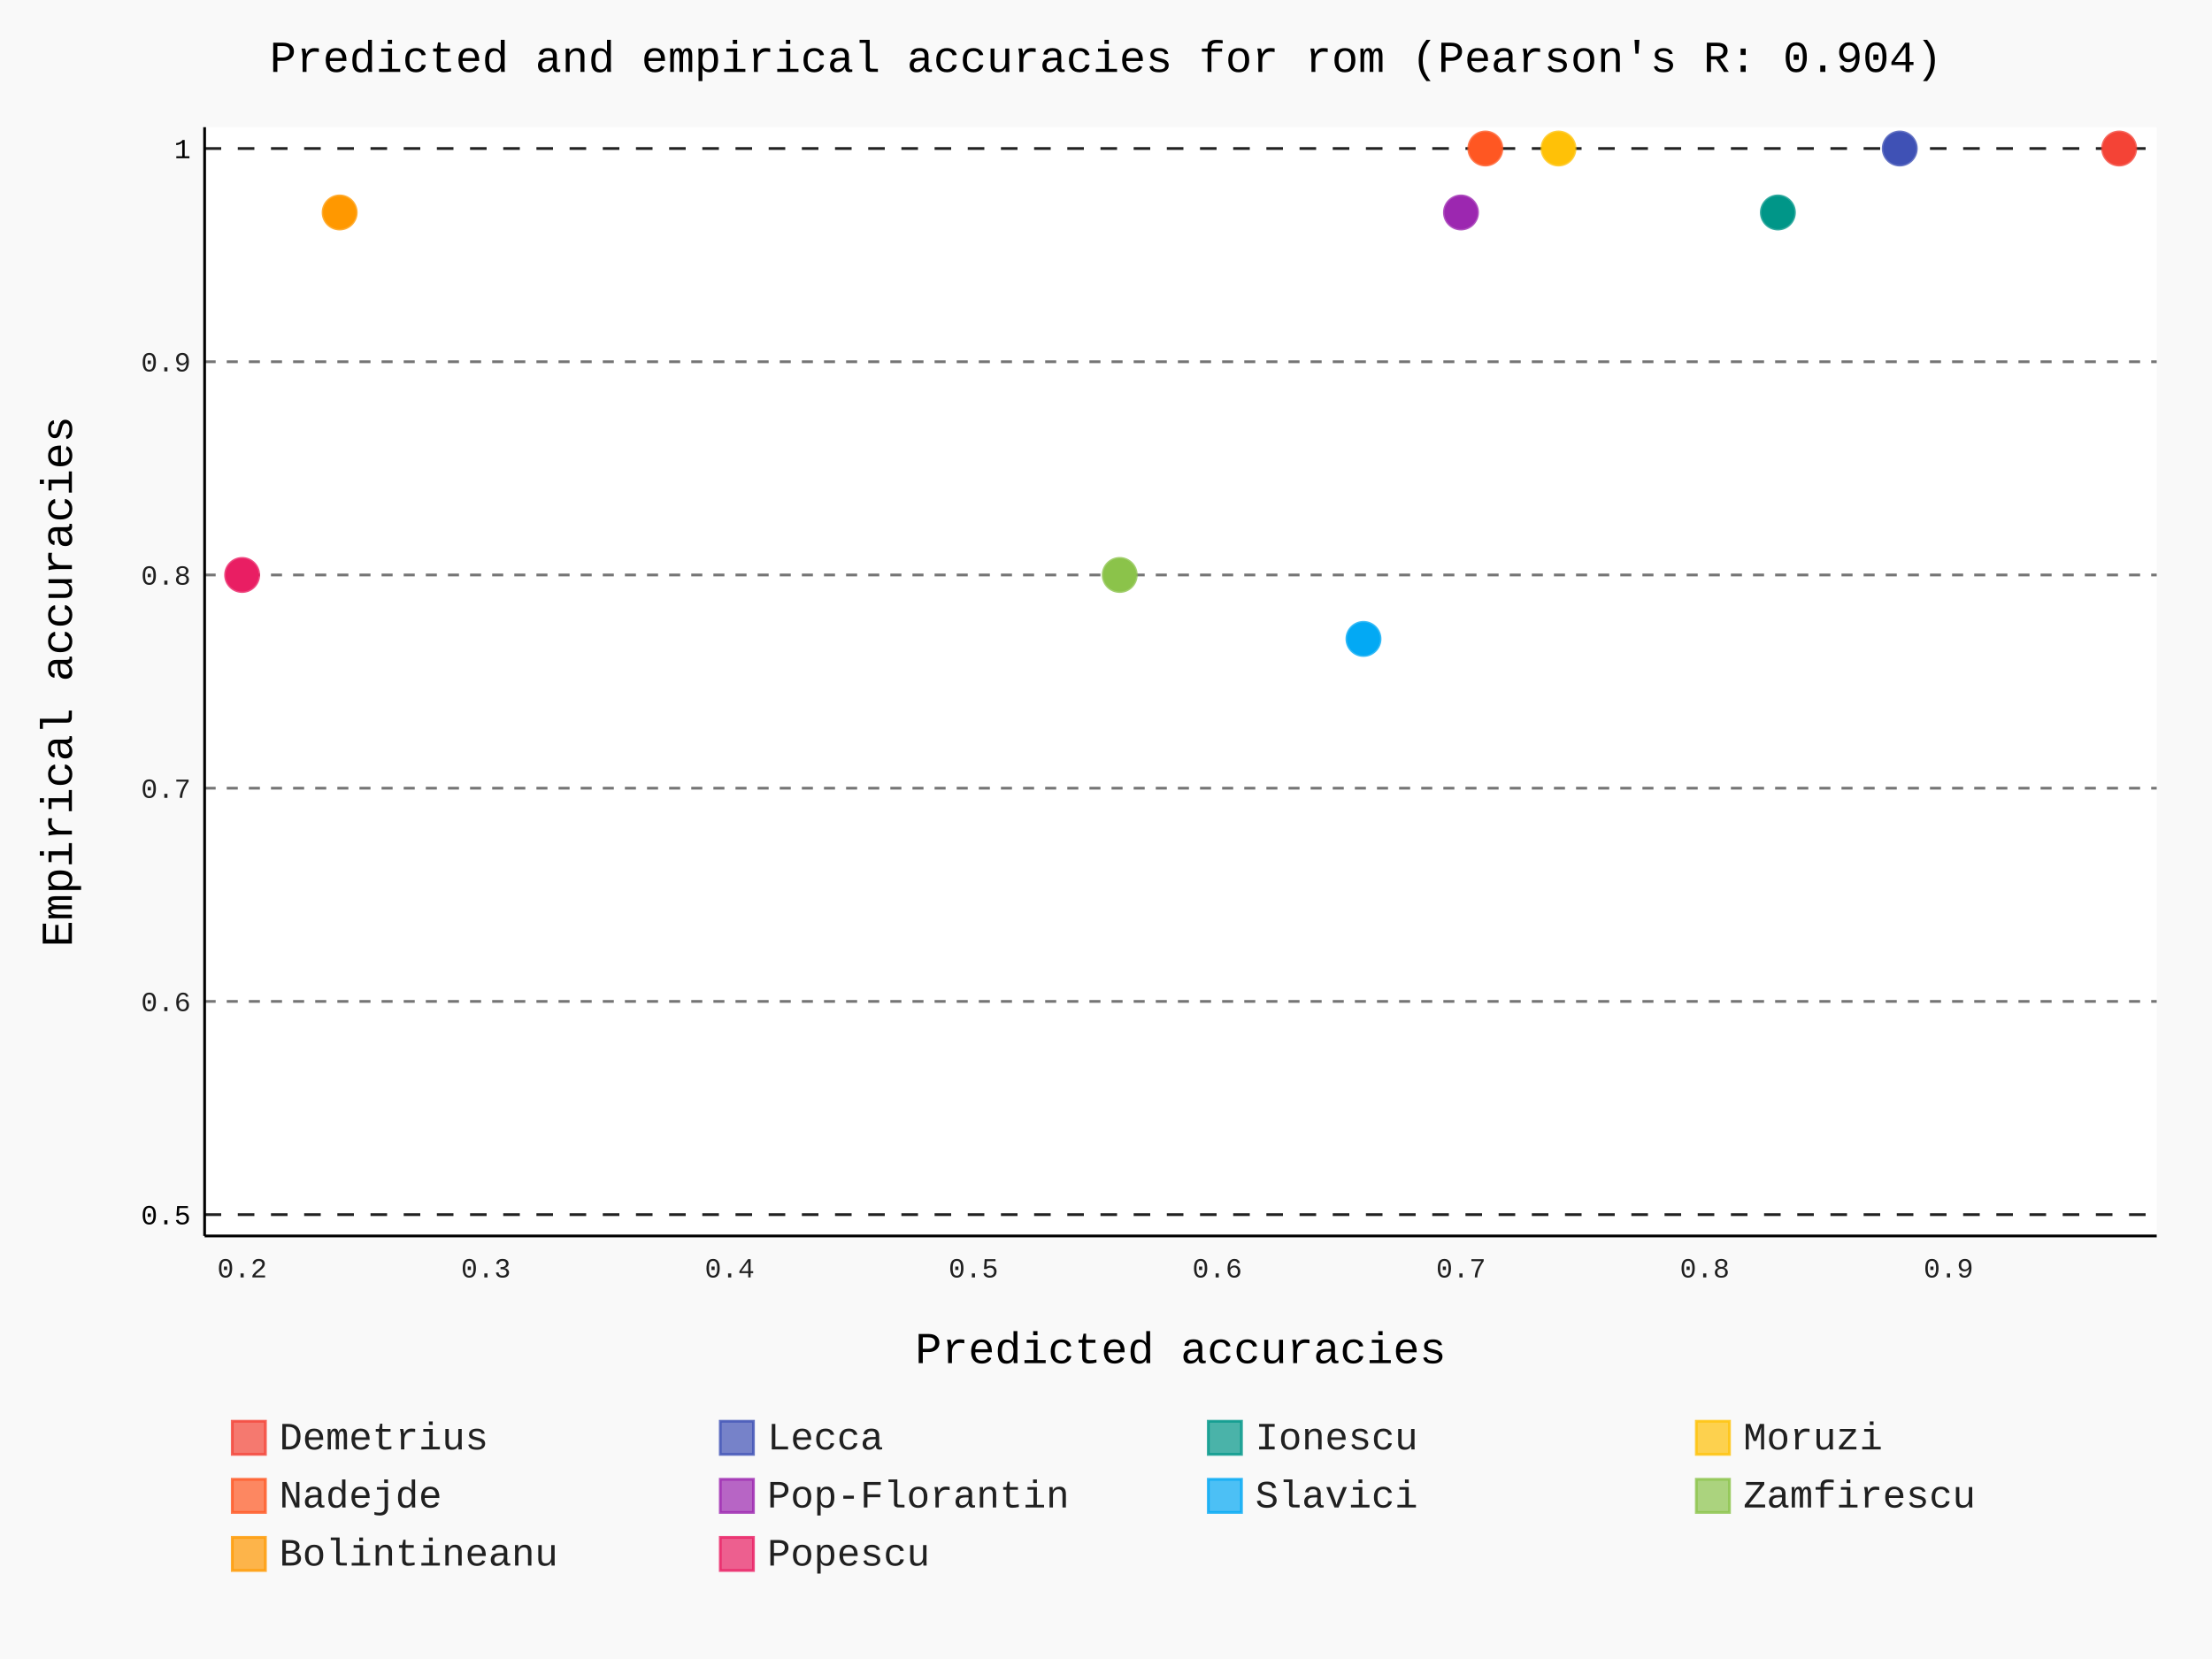
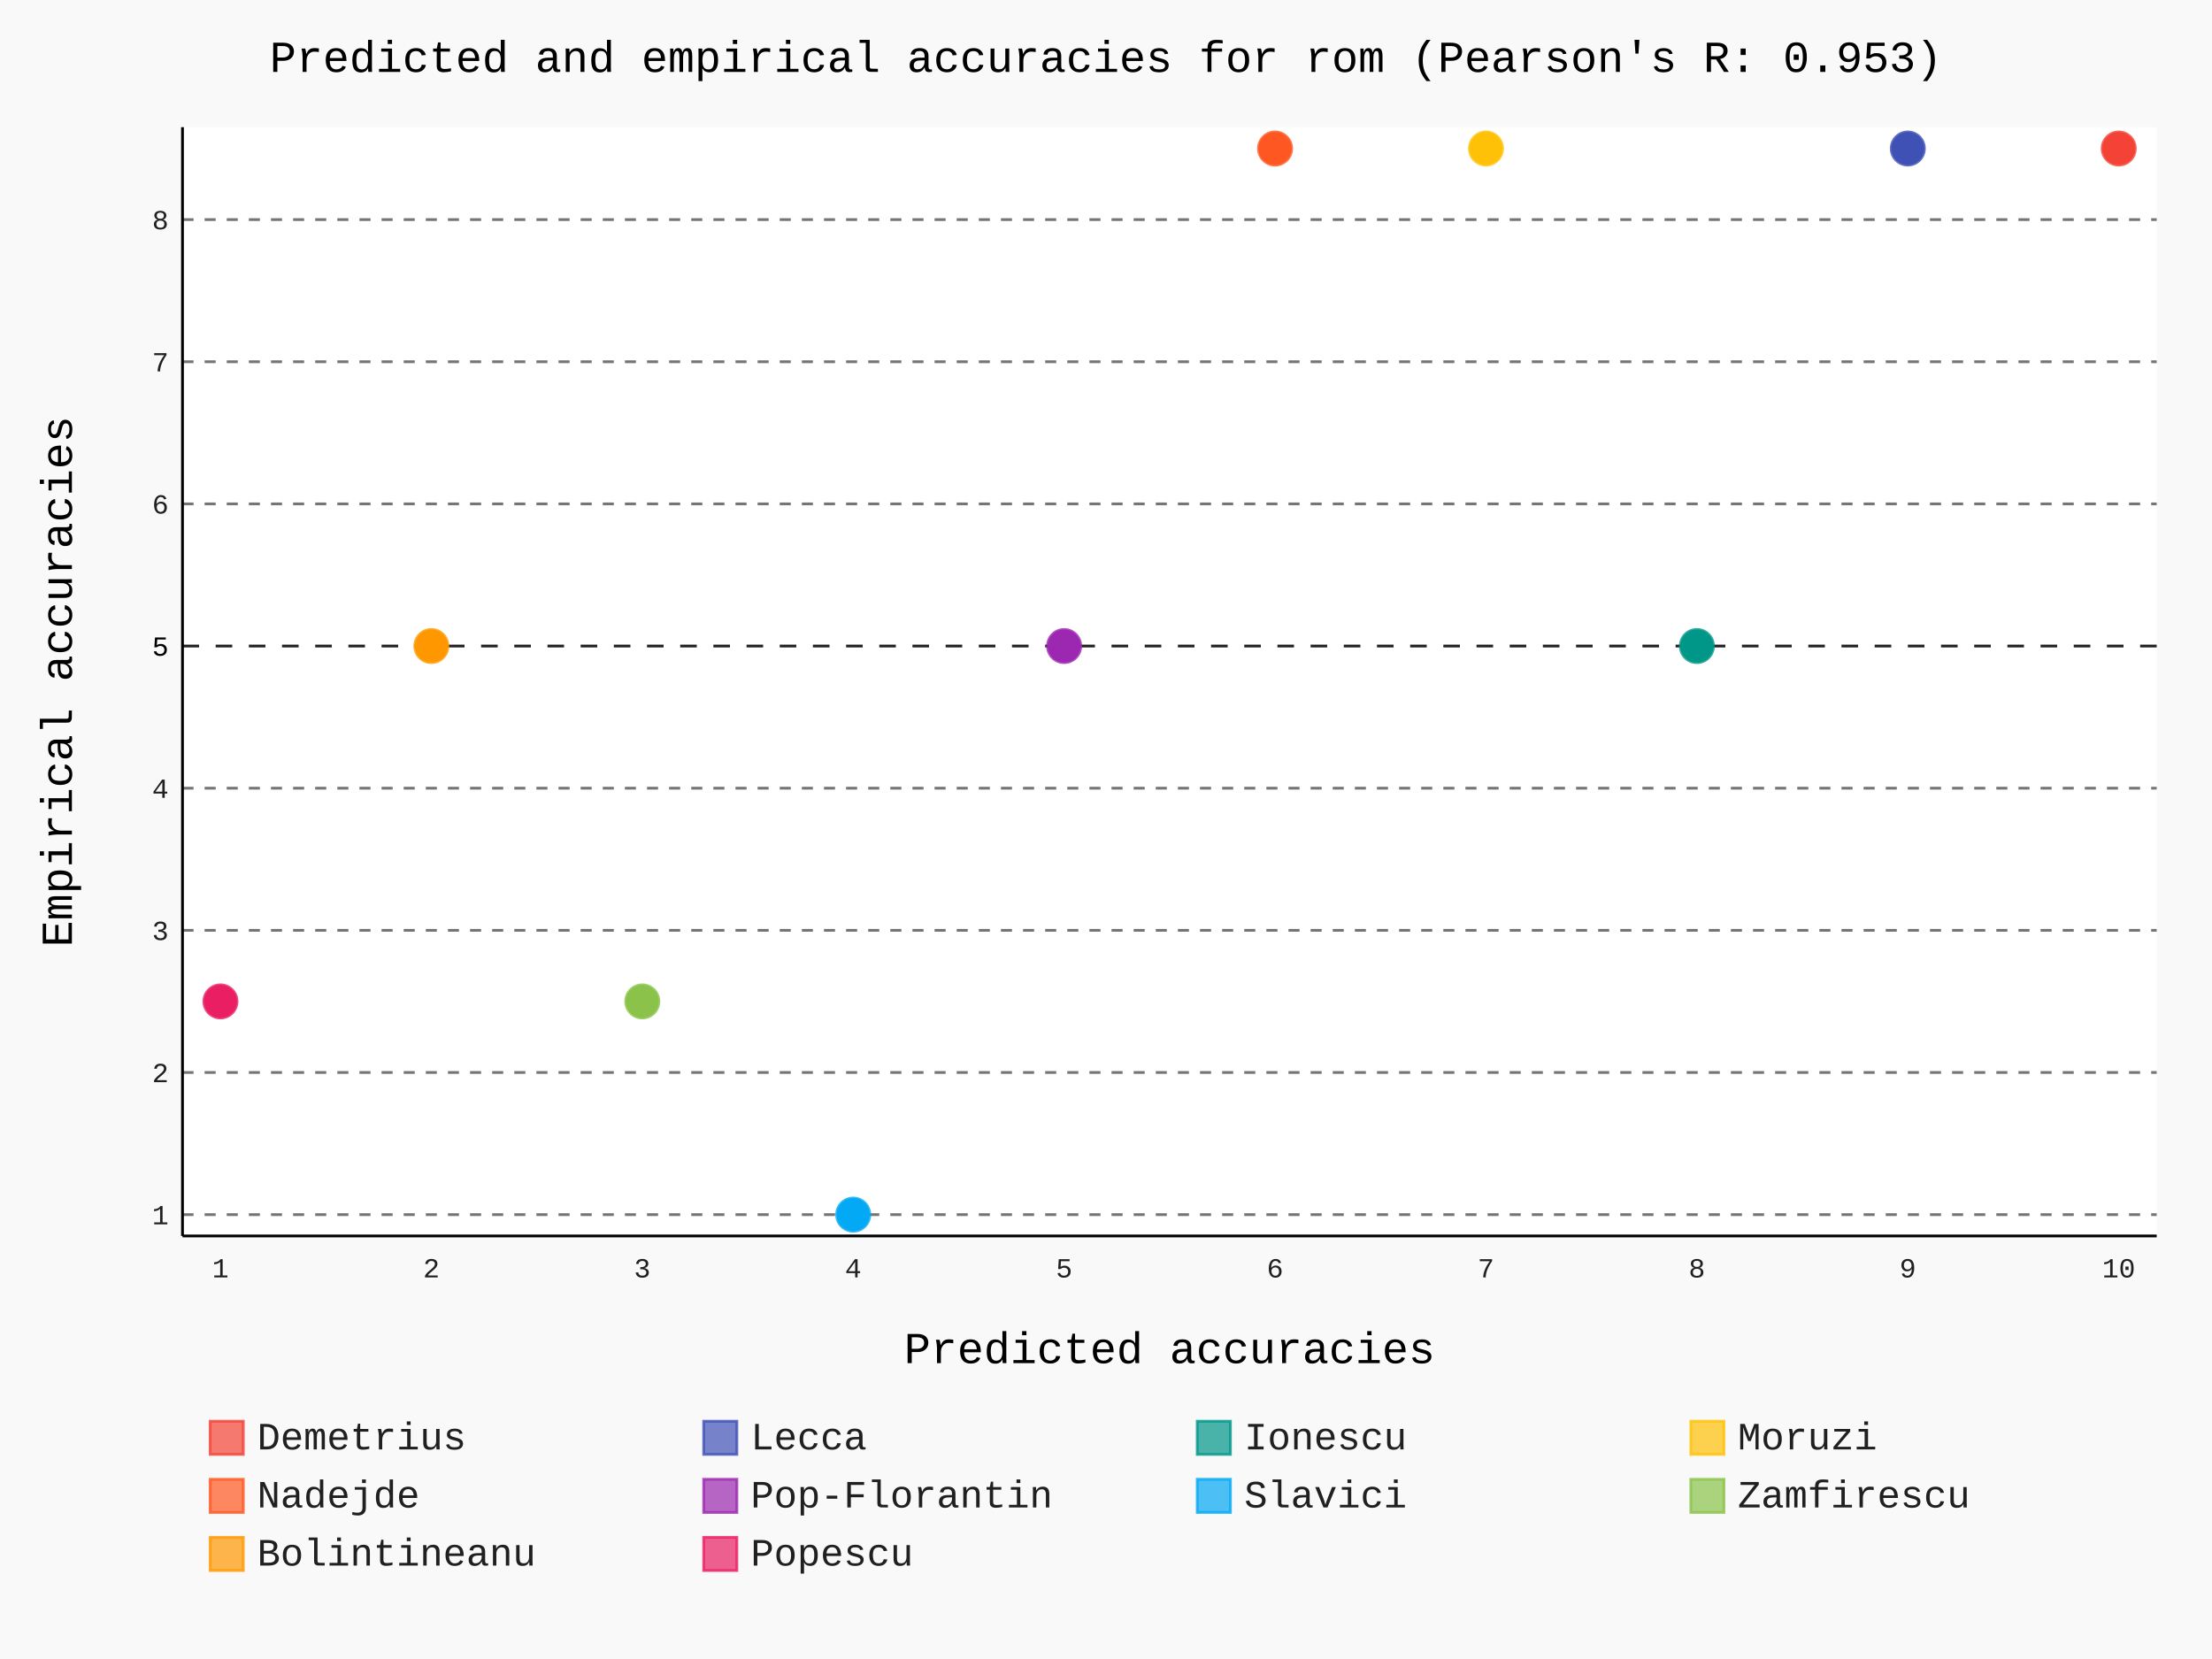
- <svg xmlns="http://www.w3.org/2000/svg" id="chart-1bd73dc8-efc6-4231-86d6-db13eb0c70d2" class="pygal-chart" viewBox="0 0 800 600">
+ <svg xmlns="http://www.w3.org/2000/svg" id="chart-816610a2-ebfc-45b7-9752-b6f9c9d0c415" class="pygal-chart" viewBox="0 0 800 600">
  <defs>
-     <style type="text/css">#chart-1bd73dc8-efc6-4231-86d6-db13eb0c70d2{-webkit-user-select:none;-webkit-font-smoothing:antialiased;font-family:Consolas,"Liberation Mono",Menlo,Courier,monospace}#chart-1bd73dc8-efc6-4231-86d6-db13eb0c70d2 .title{font-family:Consolas,"Liberation Mono",Menlo,Courier,monospace;font-size:16px}#chart-1bd73dc8-efc6-4231-86d6-db13eb0c70d2 .legends .legend text{font-family:Consolas,"Liberation Mono",Menlo,Courier,monospace;font-size:14px}#chart-1bd73dc8-efc6-4231-86d6-db13eb0c70d2 .axis text{font-family:Consolas,"Liberation Mono",Menlo,Courier,monospace;font-size:10px}#chart-1bd73dc8-efc6-4231-86d6-db13eb0c70d2 .axis text.major{font-family:Consolas,"Liberation Mono",Menlo,Courier,monospace;font-size:10px}#chart-1bd73dc8-efc6-4231-86d6-db13eb0c70d2 .text-overlay text.value{font-family:Consolas,"Liberation Mono",Menlo,Courier,monospace;font-size:16px}#chart-1bd73dc8-efc6-4231-86d6-db13eb0c70d2 .text-overlay text.label{font-family:Consolas,"Liberation Mono",Menlo,Courier,monospace;font-size:10px}#chart-1bd73dc8-efc6-4231-86d6-db13eb0c70d2 .tooltip{font-family:Consolas,"Liberation Mono",Menlo,Courier,monospace;font-size:14px}#chart-1bd73dc8-efc6-4231-86d6-db13eb0c70d2 text.no_data{font-family:Consolas,"Liberation Mono",Menlo,Courier,monospace;font-size:64px}
- #chart-1bd73dc8-efc6-4231-86d6-db13eb0c70d2{background-color:rgba(249,249,249,1)}#chart-1bd73dc8-efc6-4231-86d6-db13eb0c70d2 path,#chart-1bd73dc8-efc6-4231-86d6-db13eb0c70d2 line,#chart-1bd73dc8-efc6-4231-86d6-db13eb0c70d2 rect,#chart-1bd73dc8-efc6-4231-86d6-db13eb0c70d2 circle{-webkit-transition:150ms;-moz-transition:150ms;transition:150ms}#chart-1bd73dc8-efc6-4231-86d6-db13eb0c70d2 .graph &gt; .background{fill:rgba(249,249,249,1)}#chart-1bd73dc8-efc6-4231-86d6-db13eb0c70d2 .plot &gt; .background{fill:rgba(255,255,255,1)}#chart-1bd73dc8-efc6-4231-86d6-db13eb0c70d2 .graph{fill:rgba(0,0,0,.87)}#chart-1bd73dc8-efc6-4231-86d6-db13eb0c70d2 text.no_data{fill:rgba(0,0,0,1)}#chart-1bd73dc8-efc6-4231-86d6-db13eb0c70d2 .title{fill:rgba(0,0,0,1)}#chart-1bd73dc8-efc6-4231-86d6-db13eb0c70d2 .legends .legend text{fill:rgba(0,0,0,.87)}#chart-1bd73dc8-efc6-4231-86d6-db13eb0c70d2 .legends .legend:hover text{fill:rgba(0,0,0,1)}#chart-1bd73dc8-efc6-4231-86d6-db13eb0c70d2 .axis .line{stroke:rgba(0,0,0,1)}#chart-1bd73dc8-efc6-4231-86d6-db13eb0c70d2 .axis .guide.line{stroke:rgba(0,0,0,.54)}#chart-1bd73dc8-efc6-4231-86d6-db13eb0c70d2 .axis .major.line{stroke:rgba(0,0,0,.87)}#chart-1bd73dc8-efc6-4231-86d6-db13eb0c70d2 .axis text.major{fill:rgba(0,0,0,1)}#chart-1bd73dc8-efc6-4231-86d6-db13eb0c70d2 .axis.y .guides:hover .guide.line,#chart-1bd73dc8-efc6-4231-86d6-db13eb0c70d2 .line-graph .axis.x .guides:hover .guide.line,#chart-1bd73dc8-efc6-4231-86d6-db13eb0c70d2 .stackedline-graph .axis.x .guides:hover .guide.line,#chart-1bd73dc8-efc6-4231-86d6-db13eb0c70d2 .xy-graph .axis.x .guides:hover .guide.line{stroke:rgba(0,0,0,1)}#chart-1bd73dc8-efc6-4231-86d6-db13eb0c70d2 .axis .guides:hover text{fill:rgba(0,0,0,1)}#chart-1bd73dc8-efc6-4231-86d6-db13eb0c70d2 .reactive{fill-opacity:.7;stroke-opacity:.8}#chart-1bd73dc8-efc6-4231-86d6-db13eb0c70d2 .ci{stroke:rgba(0,0,0,.87)}#chart-1bd73dc8-efc6-4231-86d6-db13eb0c70d2 .reactive.active,#chart-1bd73dc8-efc6-4231-86d6-db13eb0c70d2 .active .reactive{fill-opacity:.8;stroke-opacity:.9;stroke-width:4}#chart-1bd73dc8-efc6-4231-86d6-db13eb0c70d2 .ci .reactive.active{stroke-width:1.5}#chart-1bd73dc8-efc6-4231-86d6-db13eb0c70d2 .series text{fill:rgba(0,0,0,1)}#chart-1bd73dc8-efc6-4231-86d6-db13eb0c70d2 .tooltip rect{fill:rgba(255,255,255,1);stroke:rgba(0,0,0,1);-webkit-transition:opacity 150ms;-moz-transition:opacity 150ms;transition:opacity 150ms}#chart-1bd73dc8-efc6-4231-86d6-db13eb0c70d2 .tooltip .label{fill:rgba(0,0,0,.87)}#chart-1bd73dc8-efc6-4231-86d6-db13eb0c70d2 .tooltip .label{fill:rgba(0,0,0,.87)}#chart-1bd73dc8-efc6-4231-86d6-db13eb0c70d2 .tooltip .legend{font-size:.8em;fill:rgba(0,0,0,.54)}#chart-1bd73dc8-efc6-4231-86d6-db13eb0c70d2 .tooltip .x_label{font-size:.6em;fill:rgba(0,0,0,1)}#chart-1bd73dc8-efc6-4231-86d6-db13eb0c70d2 .tooltip .xlink{font-size:.5em;text-decoration:underline}#chart-1bd73dc8-efc6-4231-86d6-db13eb0c70d2 .tooltip .value{font-size:1.5em}#chart-1bd73dc8-efc6-4231-86d6-db13eb0c70d2 .bound{font-size:.5em}#chart-1bd73dc8-efc6-4231-86d6-db13eb0c70d2 .max-value{font-size:.75em;fill:rgba(0,0,0,.54)}#chart-1bd73dc8-efc6-4231-86d6-db13eb0c70d2 .map-element{fill:rgba(255,255,255,1);stroke:rgba(0,0,0,.54) !important}#chart-1bd73dc8-efc6-4231-86d6-db13eb0c70d2 .map-element .reactive{fill-opacity:inherit;stroke-opacity:inherit}#chart-1bd73dc8-efc6-4231-86d6-db13eb0c70d2 .color-0,#chart-1bd73dc8-efc6-4231-86d6-db13eb0c70d2 .color-0 a:visited{stroke:#F44336;fill:#F44336}#chart-1bd73dc8-efc6-4231-86d6-db13eb0c70d2 .color-1,#chart-1bd73dc8-efc6-4231-86d6-db13eb0c70d2 .color-1 a:visited{stroke:#3F51B5;fill:#3F51B5}#chart-1bd73dc8-efc6-4231-86d6-db13eb0c70d2 .color-2,#chart-1bd73dc8-efc6-4231-86d6-db13eb0c70d2 .color-2 a:visited{stroke:#009688;fill:#009688}#chart-1bd73dc8-efc6-4231-86d6-db13eb0c70d2 .color-3,#chart-1bd73dc8-efc6-4231-86d6-db13eb0c70d2 .color-3 a:visited{stroke:#FFC107;fill:#FFC107}#chart-1bd73dc8-efc6-4231-86d6-db13eb0c70d2 .color-4,#chart-1bd73dc8-efc6-4231-86d6-db13eb0c70d2 .color-4 a:visited{stroke:#FF5722;fill:#FF5722}#chart-1bd73dc8-efc6-4231-86d6-db13eb0c70d2 .color-5,#chart-1bd73dc8-efc6-4231-86d6-db13eb0c70d2 .color-5 a:visited{stroke:#9C27B0;fill:#9C27B0}#chart-1bd73dc8-efc6-4231-86d6-db13eb0c70d2 .color-6,#chart-1bd73dc8-efc6-4231-86d6-db13eb0c70d2 .color-6 a:visited{stroke:#03A9F4;fill:#03A9F4}#chart-1bd73dc8-efc6-4231-86d6-db13eb0c70d2 .color-7,#chart-1bd73dc8-efc6-4231-86d6-db13eb0c70d2 .color-7 a:visited{stroke:#8BC34A;fill:#8BC34A}#chart-1bd73dc8-efc6-4231-86d6-db13eb0c70d2 .color-8,#chart-1bd73dc8-efc6-4231-86d6-db13eb0c70d2 .color-8 a:visited{stroke:#FF9800;fill:#FF9800}#chart-1bd73dc8-efc6-4231-86d6-db13eb0c70d2 .color-9,#chart-1bd73dc8-efc6-4231-86d6-db13eb0c70d2 .color-9 a:visited{stroke:#E91E63;fill:#E91E63}#chart-1bd73dc8-efc6-4231-86d6-db13eb0c70d2 .text-overlay .color-0 text{fill:black}#chart-1bd73dc8-efc6-4231-86d6-db13eb0c70d2 .text-overlay .color-1 text{fill:black}#chart-1bd73dc8-efc6-4231-86d6-db13eb0c70d2 .text-overlay .color-2 text{fill:black}#chart-1bd73dc8-efc6-4231-86d6-db13eb0c70d2 .text-overlay .color-3 text{fill:black}#chart-1bd73dc8-efc6-4231-86d6-db13eb0c70d2 .text-overlay .color-4 text{fill:black}#chart-1bd73dc8-efc6-4231-86d6-db13eb0c70d2 .text-overlay .color-5 text{fill:black}#chart-1bd73dc8-efc6-4231-86d6-db13eb0c70d2 .text-overlay .color-6 text{fill:black}#chart-1bd73dc8-efc6-4231-86d6-db13eb0c70d2 .text-overlay .color-7 text{fill:black}#chart-1bd73dc8-efc6-4231-86d6-db13eb0c70d2 .text-overlay .color-8 text{fill:black}#chart-1bd73dc8-efc6-4231-86d6-db13eb0c70d2 .text-overlay .color-9 text{fill:black}
- #chart-1bd73dc8-efc6-4231-86d6-db13eb0c70d2 text.no_data{text-anchor:middle}#chart-1bd73dc8-efc6-4231-86d6-db13eb0c70d2 .guide.line{fill:none}#chart-1bd73dc8-efc6-4231-86d6-db13eb0c70d2 .centered{text-anchor:middle}#chart-1bd73dc8-efc6-4231-86d6-db13eb0c70d2 .title{text-anchor:middle}#chart-1bd73dc8-efc6-4231-86d6-db13eb0c70d2 .legends .legend text{fill-opacity:1}#chart-1bd73dc8-efc6-4231-86d6-db13eb0c70d2 .axis.x text{text-anchor:middle}#chart-1bd73dc8-efc6-4231-86d6-db13eb0c70d2 .axis.x:not(.web) text[transform]{text-anchor:start}#chart-1bd73dc8-efc6-4231-86d6-db13eb0c70d2 .axis.x:not(.web) text[transform].backwards{text-anchor:end}#chart-1bd73dc8-efc6-4231-86d6-db13eb0c70d2 .axis.y text{text-anchor:end}#chart-1bd73dc8-efc6-4231-86d6-db13eb0c70d2 .axis.y text[transform].backwards{text-anchor:start}#chart-1bd73dc8-efc6-4231-86d6-db13eb0c70d2 .axis.y2 text{text-anchor:start}#chart-1bd73dc8-efc6-4231-86d6-db13eb0c70d2 .axis.y2 text[transform].backwards{text-anchor:end}#chart-1bd73dc8-efc6-4231-86d6-db13eb0c70d2 .axis .guide.line{stroke-dasharray:4,4}#chart-1bd73dc8-efc6-4231-86d6-db13eb0c70d2 .axis .major.guide.line{stroke-dasharray:6,6}#chart-1bd73dc8-efc6-4231-86d6-db13eb0c70d2 .horizontal .axis.y .guide.line,#chart-1bd73dc8-efc6-4231-86d6-db13eb0c70d2 .horizontal .axis.y2 .guide.line,#chart-1bd73dc8-efc6-4231-86d6-db13eb0c70d2 .vertical .axis.x .guide.line{opacity:0}#chart-1bd73dc8-efc6-4231-86d6-db13eb0c70d2 .horizontal .axis.always_show .guide.line,#chart-1bd73dc8-efc6-4231-86d6-db13eb0c70d2 .vertical .axis.always_show .guide.line{opacity:1 !important}#chart-1bd73dc8-efc6-4231-86d6-db13eb0c70d2 .axis.y .guides:hover .guide.line,#chart-1bd73dc8-efc6-4231-86d6-db13eb0c70d2 .axis.y2 .guides:hover .guide.line,#chart-1bd73dc8-efc6-4231-86d6-db13eb0c70d2 .axis.x .guides:hover .guide.line{opacity:1}#chart-1bd73dc8-efc6-4231-86d6-db13eb0c70d2 .axis .guides:hover text{opacity:1}#chart-1bd73dc8-efc6-4231-86d6-db13eb0c70d2 .nofill{fill:none}#chart-1bd73dc8-efc6-4231-86d6-db13eb0c70d2 .subtle-fill{fill-opacity:.2}#chart-1bd73dc8-efc6-4231-86d6-db13eb0c70d2 .dot{stroke-width:1px;fill-opacity:1}#chart-1bd73dc8-efc6-4231-86d6-db13eb0c70d2 .dot.active{stroke-width:5px}#chart-1bd73dc8-efc6-4231-86d6-db13eb0c70d2 .dot.negative{fill:transparent}#chart-1bd73dc8-efc6-4231-86d6-db13eb0c70d2 text,#chart-1bd73dc8-efc6-4231-86d6-db13eb0c70d2 tspan{stroke:none !important}#chart-1bd73dc8-efc6-4231-86d6-db13eb0c70d2 .series text.active{opacity:1}#chart-1bd73dc8-efc6-4231-86d6-db13eb0c70d2 .tooltip rect{fill-opacity:.95;stroke-width:.5}#chart-1bd73dc8-efc6-4231-86d6-db13eb0c70d2 .tooltip text{fill-opacity:1}#chart-1bd73dc8-efc6-4231-86d6-db13eb0c70d2 .showable{visibility:hidden}#chart-1bd73dc8-efc6-4231-86d6-db13eb0c70d2 .showable.shown{visibility:visible}#chart-1bd73dc8-efc6-4231-86d6-db13eb0c70d2 .gauge-background{fill:rgba(229,229,229,1);stroke:none}#chart-1bd73dc8-efc6-4231-86d6-db13eb0c70d2 .bg-lines{stroke:rgba(249,249,249,1);stroke-width:2px}</style>
+     <style type="text/css">#chart-816610a2-ebfc-45b7-9752-b6f9c9d0c415{-webkit-user-select:none;-webkit-font-smoothing:antialiased;font-family:Consolas,"Liberation Mono",Menlo,Courier,monospace}#chart-816610a2-ebfc-45b7-9752-b6f9c9d0c415 .title{font-family:Consolas,"Liberation Mono",Menlo,Courier,monospace;font-size:16px}#chart-816610a2-ebfc-45b7-9752-b6f9c9d0c415 .legends .legend text{font-family:Consolas,"Liberation Mono",Menlo,Courier,monospace;font-size:14px}#chart-816610a2-ebfc-45b7-9752-b6f9c9d0c415 .axis text{font-family:Consolas,"Liberation Mono",Menlo,Courier,monospace;font-size:10px}#chart-816610a2-ebfc-45b7-9752-b6f9c9d0c415 .axis text.major{font-family:Consolas,"Liberation Mono",Menlo,Courier,monospace;font-size:10px}#chart-816610a2-ebfc-45b7-9752-b6f9c9d0c415 .text-overlay text.value{font-family:Consolas,"Liberation Mono",Menlo,Courier,monospace;font-size:16px}#chart-816610a2-ebfc-45b7-9752-b6f9c9d0c415 .text-overlay text.label{font-family:Consolas,"Liberation Mono",Menlo,Courier,monospace;font-size:10px}#chart-816610a2-ebfc-45b7-9752-b6f9c9d0c415 .tooltip{font-family:Consolas,"Liberation Mono",Menlo,Courier,monospace;font-size:14px}#chart-816610a2-ebfc-45b7-9752-b6f9c9d0c415 text.no_data{font-family:Consolas,"Liberation Mono",Menlo,Courier,monospace;font-size:64px}
+ #chart-816610a2-ebfc-45b7-9752-b6f9c9d0c415{background-color:rgba(249,249,249,1)}#chart-816610a2-ebfc-45b7-9752-b6f9c9d0c415 path,#chart-816610a2-ebfc-45b7-9752-b6f9c9d0c415 line,#chart-816610a2-ebfc-45b7-9752-b6f9c9d0c415 rect,#chart-816610a2-ebfc-45b7-9752-b6f9c9d0c415 circle{-webkit-transition:150ms;-moz-transition:150ms;transition:150ms}#chart-816610a2-ebfc-45b7-9752-b6f9c9d0c415 .graph &gt; .background{fill:rgba(249,249,249,1)}#chart-816610a2-ebfc-45b7-9752-b6f9c9d0c415 .plot &gt; .background{fill:rgba(255,255,255,1)}#chart-816610a2-ebfc-45b7-9752-b6f9c9d0c415 .graph{fill:rgba(0,0,0,.87)}#chart-816610a2-ebfc-45b7-9752-b6f9c9d0c415 text.no_data{fill:rgba(0,0,0,1)}#chart-816610a2-ebfc-45b7-9752-b6f9c9d0c415 .title{fill:rgba(0,0,0,1)}#chart-816610a2-ebfc-45b7-9752-b6f9c9d0c415 .legends .legend text{fill:rgba(0,0,0,.87)}#chart-816610a2-ebfc-45b7-9752-b6f9c9d0c415 .legends .legend:hover text{fill:rgba(0,0,0,1)}#chart-816610a2-ebfc-45b7-9752-b6f9c9d0c415 .axis .line{stroke:rgba(0,0,0,1)}#chart-816610a2-ebfc-45b7-9752-b6f9c9d0c415 .axis .guide.line{stroke:rgba(0,0,0,.54)}#chart-816610a2-ebfc-45b7-9752-b6f9c9d0c415 .axis .major.line{stroke:rgba(0,0,0,.87)}#chart-816610a2-ebfc-45b7-9752-b6f9c9d0c415 .axis text.major{fill:rgba(0,0,0,1)}#chart-816610a2-ebfc-45b7-9752-b6f9c9d0c415 .axis.y .guides:hover .guide.line,#chart-816610a2-ebfc-45b7-9752-b6f9c9d0c415 .line-graph .axis.x .guides:hover .guide.line,#chart-816610a2-ebfc-45b7-9752-b6f9c9d0c415 .stackedline-graph .axis.x .guides:hover .guide.line,#chart-816610a2-ebfc-45b7-9752-b6f9c9d0c415 .xy-graph .axis.x .guides:hover .guide.line{stroke:rgba(0,0,0,1)}#chart-816610a2-ebfc-45b7-9752-b6f9c9d0c415 .axis .guides:hover text{fill:rgba(0,0,0,1)}#chart-816610a2-ebfc-45b7-9752-b6f9c9d0c415 .reactive{fill-opacity:.7;stroke-opacity:.8}#chart-816610a2-ebfc-45b7-9752-b6f9c9d0c415 .ci{stroke:rgba(0,0,0,.87)}#chart-816610a2-ebfc-45b7-9752-b6f9c9d0c415 .reactive.active,#chart-816610a2-ebfc-45b7-9752-b6f9c9d0c415 .active .reactive{fill-opacity:.8;stroke-opacity:.9;stroke-width:4}#chart-816610a2-ebfc-45b7-9752-b6f9c9d0c415 .ci .reactive.active{stroke-width:1.5}#chart-816610a2-ebfc-45b7-9752-b6f9c9d0c415 .series text{fill:rgba(0,0,0,1)}#chart-816610a2-ebfc-45b7-9752-b6f9c9d0c415 .tooltip rect{fill:rgba(255,255,255,1);stroke:rgba(0,0,0,1);-webkit-transition:opacity 150ms;-moz-transition:opacity 150ms;transition:opacity 150ms}#chart-816610a2-ebfc-45b7-9752-b6f9c9d0c415 .tooltip .label{fill:rgba(0,0,0,.87)}#chart-816610a2-ebfc-45b7-9752-b6f9c9d0c415 .tooltip .label{fill:rgba(0,0,0,.87)}#chart-816610a2-ebfc-45b7-9752-b6f9c9d0c415 .tooltip .legend{font-size:.8em;fill:rgba(0,0,0,.54)}#chart-816610a2-ebfc-45b7-9752-b6f9c9d0c415 .tooltip .x_label{font-size:.6em;fill:rgba(0,0,0,1)}#chart-816610a2-ebfc-45b7-9752-b6f9c9d0c415 .tooltip .xlink{font-size:.5em;text-decoration:underline}#chart-816610a2-ebfc-45b7-9752-b6f9c9d0c415 .tooltip .value{font-size:1.5em}#chart-816610a2-ebfc-45b7-9752-b6f9c9d0c415 .bound{font-size:.5em}#chart-816610a2-ebfc-45b7-9752-b6f9c9d0c415 .max-value{font-size:.75em;fill:rgba(0,0,0,.54)}#chart-816610a2-ebfc-45b7-9752-b6f9c9d0c415 .map-element{fill:rgba(255,255,255,1);stroke:rgba(0,0,0,.54) !important}#chart-816610a2-ebfc-45b7-9752-b6f9c9d0c415 .map-element .reactive{fill-opacity:inherit;stroke-opacity:inherit}#chart-816610a2-ebfc-45b7-9752-b6f9c9d0c415 .color-0,#chart-816610a2-ebfc-45b7-9752-b6f9c9d0c415 .color-0 a:visited{stroke:#F44336;fill:#F44336}#chart-816610a2-ebfc-45b7-9752-b6f9c9d0c415 .color-1,#chart-816610a2-ebfc-45b7-9752-b6f9c9d0c415 .color-1 a:visited{stroke:#3F51B5;fill:#3F51B5}#chart-816610a2-ebfc-45b7-9752-b6f9c9d0c415 .color-2,#chart-816610a2-ebfc-45b7-9752-b6f9c9d0c415 .color-2 a:visited{stroke:#009688;fill:#009688}#chart-816610a2-ebfc-45b7-9752-b6f9c9d0c415 .color-3,#chart-816610a2-ebfc-45b7-9752-b6f9c9d0c415 .color-3 a:visited{stroke:#FFC107;fill:#FFC107}#chart-816610a2-ebfc-45b7-9752-b6f9c9d0c415 .color-4,#chart-816610a2-ebfc-45b7-9752-b6f9c9d0c415 .color-4 a:visited{stroke:#FF5722;fill:#FF5722}#chart-816610a2-ebfc-45b7-9752-b6f9c9d0c415 .color-5,#chart-816610a2-ebfc-45b7-9752-b6f9c9d0c415 .color-5 a:visited{stroke:#9C27B0;fill:#9C27B0}#chart-816610a2-ebfc-45b7-9752-b6f9c9d0c415 .color-6,#chart-816610a2-ebfc-45b7-9752-b6f9c9d0c415 .color-6 a:visited{stroke:#03A9F4;fill:#03A9F4}#chart-816610a2-ebfc-45b7-9752-b6f9c9d0c415 .color-7,#chart-816610a2-ebfc-45b7-9752-b6f9c9d0c415 .color-7 a:visited{stroke:#8BC34A;fill:#8BC34A}#chart-816610a2-ebfc-45b7-9752-b6f9c9d0c415 .color-8,#chart-816610a2-ebfc-45b7-9752-b6f9c9d0c415 .color-8 a:visited{stroke:#FF9800;fill:#FF9800}#chart-816610a2-ebfc-45b7-9752-b6f9c9d0c415 .color-9,#chart-816610a2-ebfc-45b7-9752-b6f9c9d0c415 .color-9 a:visited{stroke:#E91E63;fill:#E91E63}#chart-816610a2-ebfc-45b7-9752-b6f9c9d0c415 .text-overlay .color-0 text{fill:black}#chart-816610a2-ebfc-45b7-9752-b6f9c9d0c415 .text-overlay .color-1 text{fill:black}#chart-816610a2-ebfc-45b7-9752-b6f9c9d0c415 .text-overlay .color-2 text{fill:black}#chart-816610a2-ebfc-45b7-9752-b6f9c9d0c415 .text-overlay .color-3 text{fill:black}#chart-816610a2-ebfc-45b7-9752-b6f9c9d0c415 .text-overlay .color-4 text{fill:black}#chart-816610a2-ebfc-45b7-9752-b6f9c9d0c415 .text-overlay .color-5 text{fill:black}#chart-816610a2-ebfc-45b7-9752-b6f9c9d0c415 .text-overlay .color-6 text{fill:black}#chart-816610a2-ebfc-45b7-9752-b6f9c9d0c415 .text-overlay .color-7 text{fill:black}#chart-816610a2-ebfc-45b7-9752-b6f9c9d0c415 .text-overlay .color-8 text{fill:black}#chart-816610a2-ebfc-45b7-9752-b6f9c9d0c415 .text-overlay .color-9 text{fill:black}
+ #chart-816610a2-ebfc-45b7-9752-b6f9c9d0c415 text.no_data{text-anchor:middle}#chart-816610a2-ebfc-45b7-9752-b6f9c9d0c415 .guide.line{fill:none}#chart-816610a2-ebfc-45b7-9752-b6f9c9d0c415 .centered{text-anchor:middle}#chart-816610a2-ebfc-45b7-9752-b6f9c9d0c415 .title{text-anchor:middle}#chart-816610a2-ebfc-45b7-9752-b6f9c9d0c415 .legends .legend text{fill-opacity:1}#chart-816610a2-ebfc-45b7-9752-b6f9c9d0c415 .axis.x text{text-anchor:middle}#chart-816610a2-ebfc-45b7-9752-b6f9c9d0c415 .axis.x:not(.web) text[transform]{text-anchor:start}#chart-816610a2-ebfc-45b7-9752-b6f9c9d0c415 .axis.x:not(.web) text[transform].backwards{text-anchor:end}#chart-816610a2-ebfc-45b7-9752-b6f9c9d0c415 .axis.y text{text-anchor:end}#chart-816610a2-ebfc-45b7-9752-b6f9c9d0c415 .axis.y text[transform].backwards{text-anchor:start}#chart-816610a2-ebfc-45b7-9752-b6f9c9d0c415 .axis.y2 text{text-anchor:start}#chart-816610a2-ebfc-45b7-9752-b6f9c9d0c415 .axis.y2 text[transform].backwards{text-anchor:end}#chart-816610a2-ebfc-45b7-9752-b6f9c9d0c415 .axis .guide.line{stroke-dasharray:4,4}#chart-816610a2-ebfc-45b7-9752-b6f9c9d0c415 .axis .major.guide.line{stroke-dasharray:6,6}#chart-816610a2-ebfc-45b7-9752-b6f9c9d0c415 .horizontal .axis.y .guide.line,#chart-816610a2-ebfc-45b7-9752-b6f9c9d0c415 .horizontal .axis.y2 .guide.line,#chart-816610a2-ebfc-45b7-9752-b6f9c9d0c415 .vertical .axis.x .guide.line{opacity:0}#chart-816610a2-ebfc-45b7-9752-b6f9c9d0c415 .horizontal .axis.always_show .guide.line,#chart-816610a2-ebfc-45b7-9752-b6f9c9d0c415 .vertical .axis.always_show .guide.line{opacity:1 !important}#chart-816610a2-ebfc-45b7-9752-b6f9c9d0c415 .axis.y .guides:hover .guide.line,#chart-816610a2-ebfc-45b7-9752-b6f9c9d0c415 .axis.y2 .guides:hover .guide.line,#chart-816610a2-ebfc-45b7-9752-b6f9c9d0c415 .axis.x .guides:hover .guide.line{opacity:1}#chart-816610a2-ebfc-45b7-9752-b6f9c9d0c415 .axis .guides:hover text{opacity:1}#chart-816610a2-ebfc-45b7-9752-b6f9c9d0c415 .nofill{fill:none}#chart-816610a2-ebfc-45b7-9752-b6f9c9d0c415 .subtle-fill{fill-opacity:.2}#chart-816610a2-ebfc-45b7-9752-b6f9c9d0c415 .dot{stroke-width:1px;fill-opacity:1}#chart-816610a2-ebfc-45b7-9752-b6f9c9d0c415 .dot.active{stroke-width:5px}#chart-816610a2-ebfc-45b7-9752-b6f9c9d0c415 .dot.negative{fill:transparent}#chart-816610a2-ebfc-45b7-9752-b6f9c9d0c415 text,#chart-816610a2-ebfc-45b7-9752-b6f9c9d0c415 tspan{stroke:none !important}#chart-816610a2-ebfc-45b7-9752-b6f9c9d0c415 .series text.active{opacity:1}#chart-816610a2-ebfc-45b7-9752-b6f9c9d0c415 .tooltip rect{fill-opacity:.95;stroke-width:.5}#chart-816610a2-ebfc-45b7-9752-b6f9c9d0c415 .tooltip text{fill-opacity:1}#chart-816610a2-ebfc-45b7-9752-b6f9c9d0c415 .showable{visibility:hidden}#chart-816610a2-ebfc-45b7-9752-b6f9c9d0c415 .showable.shown{visibility:visible}#chart-816610a2-ebfc-45b7-9752-b6f9c9d0c415 .gauge-background{fill:rgba(229,229,229,1);stroke:none}#chart-816610a2-ebfc-45b7-9752-b6f9c9d0c415 .bg-lines{stroke:rgba(249,249,249,1);stroke-width:2px}</style>
  </defs>
  <g class="graph xy-graph vertical">
    <rect x="0" y="0" width="800" height="600" class="background" />
-     <g transform="translate(74, 46)" class="plot">
-       <rect x="0" y="0" width="706.0" height="401.0" class="background" />
+     <g transform="translate(66, 46)" class="plot">
+       <rect x="0" y="0" width="714" height="401.0" class="background" />
      <g class="axis y always_show">
-         <path d="M0 401 h706" class="line" />
-         <g class="guides">
-           <path d="M0 393.288 h706" class="major guide line" />
-           <text x="-5" y="396.788" class="major">0.5</text>
-         </g>
-         <g class="guides">
-           <path d="M0 316.173 h706" class="guide line" />
-           <text x="-5" y="319.673" class="">0.6</text>
-         </g>
-         <g class="guides">
-           <path d="M0 239.058 h706" class="guide line" />
-           <text x="-5" y="242.558" class="">0.7</text>
-         </g>
-         <g class="guides">
-           <path d="M0 161.942 h706" class="guide line" />
-           <text x="-5" y="165.442" class="">0.8</text>
-         </g>
-         <g class="guides">
-           <path d="M0 84.827 h706" class="guide line" />
-           <text x="-5" y="88.327" class="">0.9</text>
-         </g>
-         <g class="guides">
-           <path d="M0 7.712 h706" class="major guide line" />
-           <text x="-5" y="11.212" class="major">1</text>
+         <path d="M0 401 h714" class="line" />
+         <g class="guides">
+           <path d="M0 393.288 h714" class="guide line" />
+           <text x="-5" y="396.788" class="">1</text>
+         </g>
+         <g class="guides">
+           <path d="M0 341.878 h714" class="guide line" />
+           <text x="-5" y="345.378" class="">2</text>
+         </g>
+         <g class="guides">
+           <path d="M0 290.468 h714" class="guide line" />
+           <text x="-5" y="293.968" class="">3</text>
+         </g>
+         <g class="guides">
+           <path d="M0 239.058 h714" class="guide line" />
+           <text x="-5" y="242.558" class="">4</text>
+         </g>
+         <g class="guides">
+           <path d="M0 187.647 h714" class="major guide line" />
+           <text x="-5" y="191.147" class="major">5</text>
+         </g>
+         <g class="guides">
+           <path d="M0 136.237 h714" class="guide line" />
+           <text x="-5" y="139.737" class="">6</text>
+         </g>
+         <g class="guides">
+           <path d="M0 84.827 h714" class="guide line" />
+           <text x="-5" y="88.327" class="">7</text>
+         </g>
+         <g class="guides">
+           <path d="M0 33.417 h714" class="guide line" />
+           <text x="-5" y="36.917" class="">8</text>
        </g>
      </g>
      <g class="axis x">
        <path d="M0 0 v401" class="line" />
        <g class="guides">
-           <path d="M13.577 0 v401" class="guide line" />
-           <text x="13.577" y="416.0" class="">0.2</text>
-         </g>
-         <g class="guides">
-           <path d="M101.739 0 v401" class="guide line" />
-           <text x="101.739" y="416.0" class="">0.3</text>
-         </g>
-         <g class="guides">
-           <path d="M189.901 0 v401" class="guide line" />
-           <text x="189.901" y="416.0" class="">0.4</text>
-         </g>
-         <g class="guides">
-           <path d="M278.062 0 v401" class="guide line" />
-           <text x="278.062" y="416.0" class="">0.5</text>
-         </g>
-         <g class="guides">
-           <path d="M366.224 0 v401" class="guide line" />
-           <text x="366.224" y="416.0" class="">0.6</text>
-         </g>
-         <g class="guides">
-           <path d="M454.386 0 v401" class="guide line" />
-           <text x="454.386" y="416.0" class="">0.7</text>
-         </g>
-         <g class="guides">
-           <path d="M542.548 0 v401" class="guide line" />
-           <text x="542.548" y="416.0" class="">0.8</text>
-         </g>
-         <g class="guides">
-           <path d="M630.71 0 v401" class="guide line" />
-           <text x="630.71" y="416.0" class="">0.9</text>
+           <path d="M13.731 0 v401" class="guide line" />
+           <text x="13.731" y="416.0" class="">1</text>
+         </g>
+         <g class="guides">
+           <path d="M90.013 0 v401" class="guide line" />
+           <text x="90.013" y="416.0" class="">2</text>
+         </g>
+         <g class="guides">
+           <path d="M166.295 0 v401" class="guide line" />
+           <text x="166.295" y="416.0" class="">3</text>
+         </g>
+         <g class="guides">
+           <path d="M242.577 0 v401" class="guide line" />
+           <text x="242.577" y="416.0" class="">4</text>
+         </g>
+         <g class="guides">
+           <path d="M318.859 0 v401" class="guide line" />
+           <text x="318.859" y="416.0" class="">5</text>
+         </g>
+         <g class="guides">
+           <path d="M395.141 0 v401" class="guide line" />
+           <text x="395.141" y="416.0" class="">6</text>
+         </g>
+         <g class="guides">
+           <path d="M471.423 0 v401" class="guide line" />
+           <text x="471.423" y="416.0" class="">7</text>
+         </g>
+         <g class="guides">
+           <path d="M547.705 0 v401" class="guide line" />
+           <text x="547.705" y="416.0" class="">8</text>
+         </g>
+         <g class="guides">
+           <path d="M623.987 0 v401" class="guide line" />
+           <text x="623.987" y="416.0" class="">9</text>
+         </g>
+         <g class="guides">
+           <path d="M700.269 0 v401" class="guide line" />
+           <text x="700.269" y="416.0" class="">10</text>
        </g>
      </g>
      <g class="series serie-0 color-0" />
      <g class="series serie-1 color-1" />
      <g class="series serie-2 color-2" />
      <g class="series serie-3 color-3" />
      <g class="series serie-4 color-4" />
      <g class="series serie-5 color-5" />
      <g class="series serie-6 color-6" />
      <g class="series serie-7 color-7" />
      <g class="series serie-8 color-8" />
      <g class="series serie-9 color-9" />
    </g>
    <g class="titles">
-       <text x="400.0" y="26" class="title plot_title">Predicted and empirical accuracies for rom (Pearson's R: 0.904)</text>
-       <text x="427.0" y="493.0" class="title">Predicted accuracies</text>
+       <text x="400.0" y="26" class="title plot_title">Predicted and empirical accuracies for rom (Pearson's R: 0.953)</text>
+       <text x="423.0" y="493.0" class="title">Predicted accuracies</text>
      <text x="0" y="272.5" class="title" transform="rotate(-90 0 246.5)">Empirical accuracies</text>
    </g>
-     <g transform="translate(74, 46)" class="plot overlay">
+     <g transform="translate(66, 46)" class="plot overlay">
      <g class="series serie-0 color-0">
        <g class="dots">
-           <circle cx="692.423" cy="7.712" r="6" class="dot reactive tooltip-trigger" />
+           <circle cx="700.269" cy="7.712" r="6" class="dot reactive tooltip-trigger" />
        </g>
      </g>
      <g class="series serie-1 color-1">
        <g class="dots">
-           <circle cx="613.077" cy="7.712" r="6" class="dot reactive tooltip-trigger" />
+           <circle cx="623.987" cy="7.712" r="6" class="dot reactive tooltip-trigger" />
        </g>
      </g>
      <g class="series serie-2 color-2">
        <g class="dots">
-           <circle cx="568.997" cy="30.846" r="6" class="dot reactive tooltip-trigger" />
+           <circle cx="547.705" cy="187.647" r="6" class="dot reactive tooltip-trigger" />
        </g>
      </g>
      <g class="series serie-3 color-3">
        <g class="dots">
-           <circle cx="489.651" cy="7.712" r="6" class="dot reactive tooltip-trigger" />
+           <circle cx="471.423" cy="7.712" r="6" class="dot reactive tooltip-trigger" />
        </g>
      </g>
      <g class="series serie-4 color-4">
        <g class="dots">
-           <circle cx="463.202" cy="7.712" r="6" class="dot reactive tooltip-trigger" />
+           <circle cx="395.141" cy="7.712" r="6" class="dot reactive tooltip-trigger" />
        </g>
      </g>
      <g class="series serie-5 color-5">
        <g class="dots">
-           <circle cx="454.386" cy="30.846" r="6" class="dot reactive tooltip-trigger" />
+           <circle cx="318.859" cy="187.647" r="6" class="dot reactive tooltip-trigger" />
        </g>
      </g>
      <g class="series serie-6 color-6">
        <g class="dots">
-           <circle cx="419.121" cy="185.077" r="6" class="dot reactive tooltip-trigger" />
+           <circle cx="242.577" cy="393.288" r="6" class="dot reactive tooltip-trigger" />
        </g>
      </g>
      <g class="series serie-7 color-7">
        <g class="dots">
-           <circle cx="330.96" cy="161.942" r="6" class="dot reactive tooltip-trigger" />
+           <circle cx="166.295" cy="316.173" r="6" class="dot reactive tooltip-trigger" />
        </g>
      </g>
      <g class="series serie-8 color-8">
        <g class="dots">
-           <circle cx="48.842" cy="30.846" r="6" class="dot reactive tooltip-trigger" />
+           <circle cx="90.013" cy="187.647" r="6" class="dot reactive tooltip-trigger" />
        </g>
      </g>
      <g class="series serie-9 color-9">
        <g class="dots">
-           <circle cx="13.577" cy="161.942" r="6" class="dot reactive tooltip-trigger" />
-         </g>
-       </g>
-     </g>
-     <g transform="translate(74, 46)" class="plot text-overlay">
+           <circle cx="13.731" cy="316.173" r="6" class="dot reactive tooltip-trigger" />
+         </g>
+       </g>
+     </g>
+     <g transform="translate(66, 46)" class="plot text-overlay">
      <g class="series serie-0 color-0" />
      <g class="series serie-1 color-1" />
      <g class="series serie-2 color-2" />
      <g class="series serie-3 color-3" />
      <g class="series serie-4 color-4" />
      <g class="series serie-5 color-5" />
      <g class="series serie-6 color-6" />
      <g class="series serie-7 color-7" />
      <g class="series serie-8 color-8" />
      <g class="series serie-9 color-9" />
    </g>
-     <g transform="translate(74, 46)" class="plot tooltip-overlay">
+     <g transform="translate(66, 46)" class="plot tooltip-overlay">
      <g transform="translate(0 0)" style="opacity: 0" class="tooltip">
        <rect rx="0" ry="0" width="0" height="0" class="tooltip-box" />
        <g class="text" />
      </g>
    </g>
-     <g transform="translate(84, 513)" class="legends">
+     <g transform="translate(76, 513)" class="legends">
      <g id="activate-serie-0" class="legend reactive activate-serie">
        <rect x="0.0" y="1.0" width="12" height="12" class="color-0 reactive" />
        <text x="17.0" y="11.2">Demetrius</text>
      </g>
      <g id="activate-serie-1" class="legend reactive activate-serie">
-         <rect x="176.5" y="1.0" width="12" height="12" class="color-1 reactive" />
-         <text x="193.5" y="11.2">Lecca</text>
+         <rect x="178.5" y="1.0" width="12" height="12" class="color-1 reactive" />
+         <text x="195.5" y="11.2">Lecca</text>
      </g>
      <g id="activate-serie-2" class="legend reactive activate-serie">
-         <rect x="353.0" y="1.0" width="12" height="12" class="color-2 reactive" />
-         <text x="370.0" y="11.2">Ionescu</text>
+         <rect x="357.0" y="1.0" width="12" height="12" class="color-2 reactive" />
+         <text x="374.0" y="11.2">Ionescu</text>
      </g>
      <g id="activate-serie-3" class="legend reactive activate-serie">
-         <rect x="529.5" y="1.0" width="12" height="12" class="color-3 reactive" />
-         <text x="546.5" y="11.2">Moruzi</text>
+         <rect x="535.5" y="1.0" width="12" height="12" class="color-3 reactive" />
+         <text x="552.5" y="11.2">Moruzi</text>
      </g>
      <g id="activate-serie-4" class="legend reactive activate-serie">
        <rect x="0.0" y="22.0" width="12" height="12" class="color-4 reactive" />
        <text x="17.0" y="32.2">Nadejde</text>
      </g>
      <g id="activate-serie-5" class="legend reactive activate-serie">
-         <rect x="176.5" y="22.0" width="12" height="12" class="color-5 reactive" />
-         <text x="193.5" y="32.2">Pop-Florantin</text>
+         <rect x="178.5" y="22.0" width="12" height="12" class="color-5 reactive" />
+         <text x="195.5" y="32.2">Pop-Florantin</text>
      </g>
      <g id="activate-serie-6" class="legend reactive activate-serie">
-         <rect x="353.0" y="22.0" width="12" height="12" class="color-6 reactive" />
-         <text x="370.0" y="32.2">Slavici</text>
+         <rect x="357.0" y="22.0" width="12" height="12" class="color-6 reactive" />
+         <text x="374.0" y="32.2">Slavici</text>
      </g>
      <g id="activate-serie-7" class="legend reactive activate-serie">
-         <rect x="529.5" y="22.0" width="12" height="12" class="color-7 reactive" />
-         <text x="546.5" y="32.2">Zamfirescu</text>
+         <rect x="535.5" y="22.0" width="12" height="12" class="color-7 reactive" />
+         <text x="552.5" y="32.2">Zamfirescu</text>
      </g>
      <g id="activate-serie-8" class="legend reactive activate-serie">
        <rect x="0.0" y="43.0" width="12" height="12" class="color-8 reactive" />
        <text x="17.0" y="53.2">Bolintineanu</text>
      </g>
      <g id="activate-serie-9" class="legend reactive activate-serie">
-         <rect x="176.5" y="43.0" width="12" height="12" class="color-9 reactive" />
-         <text x="193.5" y="53.2">Popescu</text>
+         <rect x="178.5" y="43.0" width="12" height="12" class="color-9 reactive" />
+         <text x="195.5" y="53.2">Popescu</text>
      </g>
    </g>
  </g>
</svg>
